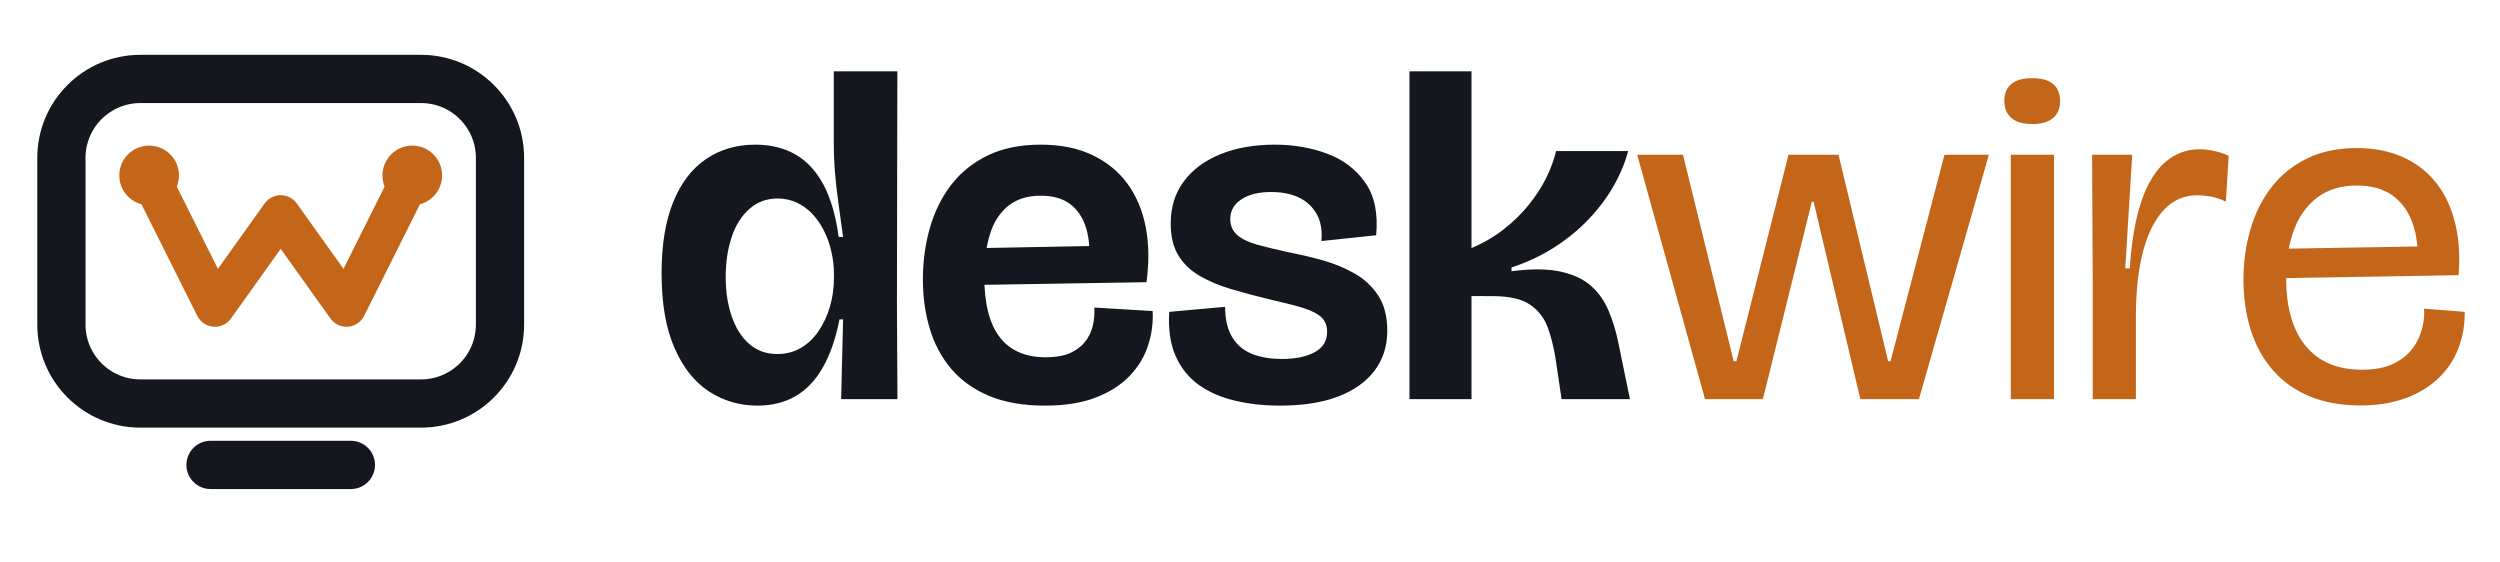
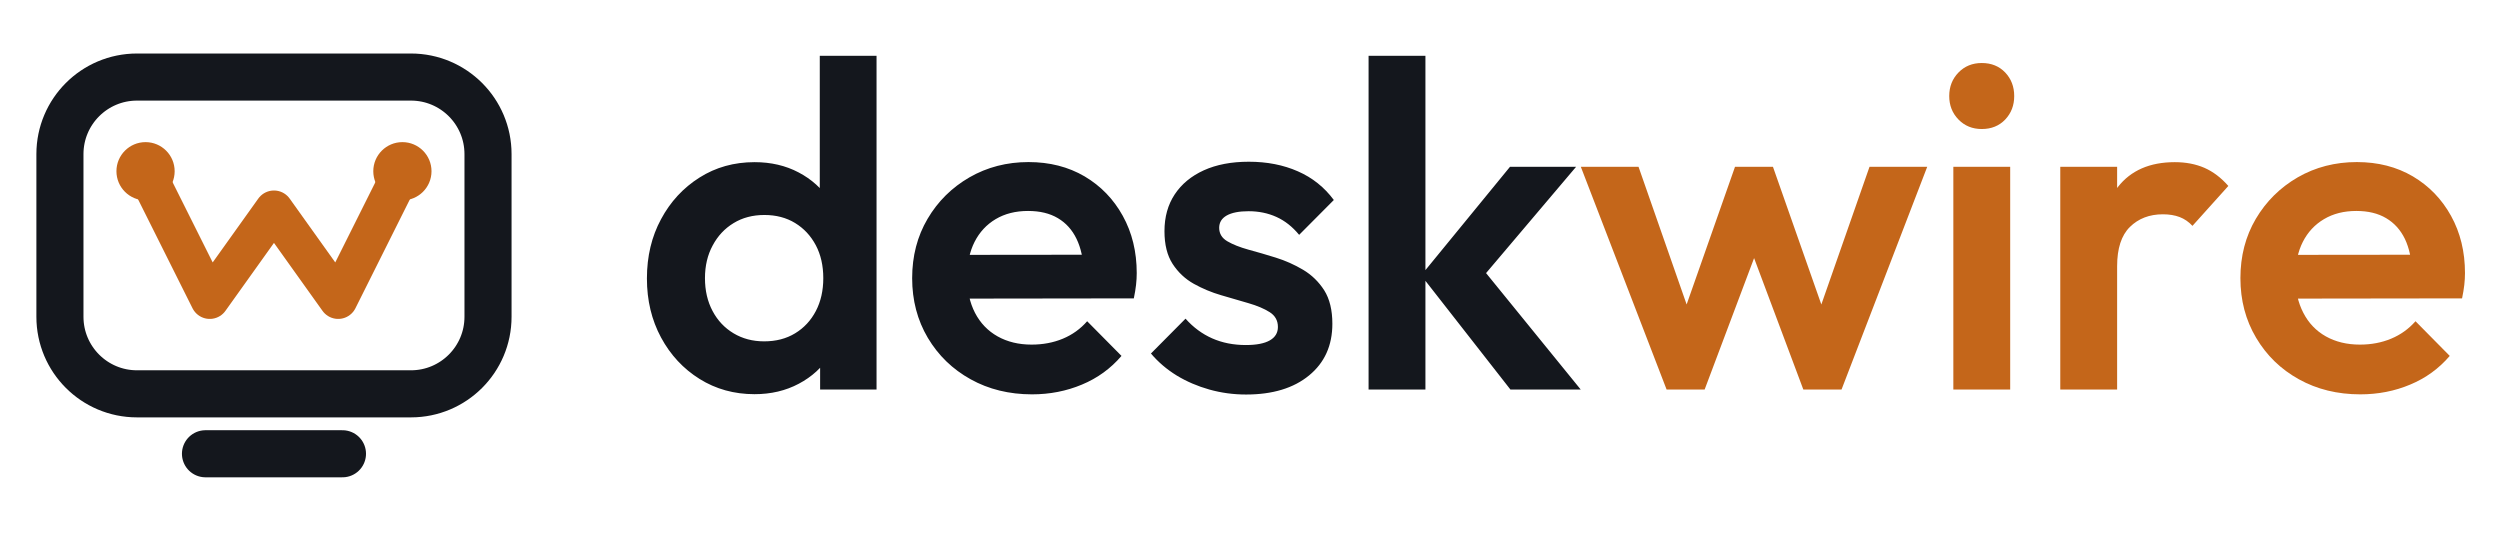
- <svg xmlns="http://www.w3.org/2000/svg" viewBox="0 0 285 64" width="285" height="64" role="img" aria-label="Deskwire">
+ <svg xmlns="http://www.w3.org/2000/svg" viewBox="0 0 292 64" width="292" height="64" role="img" aria-label="Deskwire">
  <rect x="7" y="9" width="50" height="37" rx="9" fill="none" stroke="#14171d" stroke-width="5.5" />
  <path d="M24 53H40" fill="none" stroke="#14171d" stroke-width="5.5" stroke-linecap="round" />
  <path d="M17 20L24.5 35L32 24.5L39.5 35L47 20" fill="none" stroke="#c4661a" stroke-width="4.5" stroke-linecap="round" stroke-linejoin="round" />
  <circle cx="17" cy="20" r="3.4" fill="#c4661a" />
  <circle cx="47" cy="20" r="3.4" fill="#c4661a" />
-   <path d="M86.34 46.24Q83.31 46.24 80.83 44.63Q78.35 43.01 76.89 39.66Q75.42 36.32 75.42 31.15Q75.42 26.28 76.75 23.02Q78.08 19.76 80.49 18.13Q82.91 16.49 86.09 16.49Q88.72 16.49 90.68 17.61Q92.64 18.73 93.88 21.06Q95.12 23.39 95.61 27.01H96.11Q95.81 24.89 95.56 23.01Q95.3 21.14 95.17 19.48Q95.05 17.82 95.05 16.39V8.13H102.3L102.25 34.56L102.31 45.5H95.89L96.11 36.41H95.7Q95.06 39.69 93.81 41.88Q92.56 44.07 90.71 45.15Q88.86 46.24 86.34 46.24ZM88.62 40.36Q90.09 40.36 91.28 39.67Q92.48 38.98 93.31 37.75Q94.15 36.53 94.61 34.96Q95.07 33.4 95.07 31.66V31.27Q95.07 29.93 94.77 28.66Q94.48 27.38 93.93 26.3Q93.38 25.21 92.6 24.38Q91.82 23.56 90.82 23.09Q89.82 22.63 88.65 22.63Q86.77 22.63 85.44 23.81Q84.1 24.98 83.42 27Q82.73 29.02 82.73 31.59Q82.73 34.08 83.42 36.08Q84.11 38.08 85.42 39.22Q86.74 40.36 88.62 40.36Z M119.13 46.24Q115.39 46.24 112.75 45.13Q110.12 44.02 108.44 42.05Q106.77 40.07 105.99 37.46Q105.21 34.86 105.21 31.85Q105.21 28.77 106 26Q106.79 23.23 108.42 21.09Q110.06 18.96 112.6 17.72Q115.14 16.49 118.64 16.49Q122.02 16.49 124.5 17.66Q126.98 18.83 128.53 20.94Q130.07 23.06 130.62 25.92Q131.16 28.77 130.7 32.17L109.7 32.51V28.32L125.24 28.03L124.14 30.46Q124.37 27.9 123.84 26.08Q123.31 24.27 122.03 23.29Q120.76 22.31 118.64 22.31Q116.38 22.31 114.95 23.46Q113.51 24.61 112.86 26.68Q112.21 28.75 112.21 31.52Q112.21 36.17 113.98 38.45Q115.75 40.73 119.23 40.73Q120.86 40.73 121.94 40.27Q123.02 39.8 123.67 39Q124.31 38.2 124.57 37.18Q124.82 36.16 124.75 35.06L131.4 35.46Q131.51 37.44 130.89 39.35Q130.28 41.27 128.82 42.81Q127.37 44.36 124.97 45.3Q122.58 46.24 119.13 46.24Z M145.92 46.24Q143.15 46.24 140.77 45.67Q138.39 45.11 136.65 43.87Q134.92 42.62 134.01 40.56Q133.11 38.49 133.29 35.55L139.66 34.98Q139.67 37.1 140.46 38.42Q141.25 39.74 142.7 40.33Q144.15 40.92 146.15 40.92Q148.43 40.92 149.86 40.16Q151.29 39.39 151.29 37.82Q151.29 36.79 150.65 36.18Q150.01 35.57 148.63 35.13Q147.25 34.7 145.04 34.2Q142.52 33.6 140.39 32.97Q138.26 32.34 136.7 31.41Q135.14 30.48 134.3 29.06Q133.46 27.64 133.46 25.49Q133.46 22.68 134.96 20.67Q136.46 18.66 139.13 17.58Q141.81 16.49 145.33 16.49Q148.54 16.49 151.3 17.52Q154.05 18.54 155.64 20.82Q157.23 23.1 156.88 26.82L150.64 27.48Q150.8 25.62 150.09 24.38Q149.38 23.14 148.06 22.51Q146.74 21.89 144.93 21.89Q142.75 21.89 141.5 22.74Q140.25 23.58 140.25 24.95Q140.25 26.08 141.02 26.77Q141.8 27.46 143.28 27.88Q144.77 28.3 146.91 28.76Q148.77 29.12 150.74 29.66Q152.71 30.21 154.39 31.16Q156.07 32.1 157.11 33.68Q158.15 35.26 158.15 37.71Q158.15 40.3 156.72 42.23Q155.28 44.15 152.56 45.2Q149.84 46.24 145.92 46.24Z M160.68 45.5V8.13H167.75V28.28Q169.81 27.41 171.45 26.12Q173.09 24.84 174.31 23.31Q175.53 21.79 176.3 20.22Q177.06 18.65 177.39 17.22H185.61Q185.07 19.25 183.93 21.24Q182.78 23.24 181.08 25.02Q179.37 26.81 177.16 28.22Q174.95 29.63 172.31 30.49V30.92Q175.7 30.48 177.89 30.96Q180.08 31.44 181.38 32.59Q182.67 33.74 183.37 35.4Q184.08 37.06 184.48 39.02L185.81 45.5H178.02L177.34 40.92Q177.02 38.9 176.43 37.3Q175.83 35.69 174.42 34.73Q173.01 33.77 170.23 33.76L167.75 33.75V45.5Z" fill="#14171d" />
-   <path d="M194.37 45.5 186.64 17.64H191.86L197.64 41.18H197.95L203.89 17.64H209.59L215.25 41.18H215.52L221.67 17.64H226.73L218.76 45.5H212.08L206.75 23H206.55L200.97 45.5Z M229.23 45.5V17.64H234.16V45.5ZM231.68 14.14Q230.1 14.14 229.3 13.45Q228.49 12.76 228.49 11.51Q228.49 10.22 229.31 9.56Q230.13 8.91 231.67 8.91Q233.25 8.91 234.05 9.57Q234.85 10.24 234.85 11.55Q234.85 12.78 234.04 13.46Q233.23 14.14 231.68 14.14Z M238.57 45.5V32.27L238.5 17.64H243.07L242.28 30.6H242.79Q243.11 25.88 244.14 22.88Q245.18 19.89 246.86 18.46Q248.55 17.02 250.72 17.02Q251.52 17.02 252.37 17.2Q253.23 17.38 254.07 17.76L253.75 22.98Q252.88 22.57 252.04 22.41Q251.19 22.26 250.45 22.26Q248.29 22.26 246.73 23.88Q245.16 25.5 244.32 28.62Q243.49 31.73 243.49 36.19V45.5Z M269.1 46.22Q265.81 46.22 263.32 45.19Q260.82 44.15 259.15 42.25Q257.47 40.35 256.62 37.72Q255.76 35.1 255.76 31.87Q255.76 28.8 256.57 26.08Q257.37 23.36 258.98 21.3Q260.59 19.24 263.01 18.06Q265.43 16.88 268.67 16.88Q271.62 16.88 273.9 17.9Q276.18 18.91 277.69 20.8Q279.2 22.69 279.87 25.38Q280.55 28.06 280.28 31.37L258.81 31.73V28.38L276.68 28.08L275.62 30Q275.73 27.34 275 25.35Q274.27 23.36 272.7 22.25Q271.14 21.15 268.67 21.15Q266.02 21.15 264.22 22.48Q262.42 23.81 261.52 26.19Q260.62 28.58 260.62 31.69Q260.62 36.75 262.86 39.45Q265.09 42.15 269.26 42.15Q271.39 42.15 272.79 41.49Q274.2 40.82 275.01 39.75Q275.82 38.68 276.12 37.46Q276.43 36.25 276.34 35.19L280.98 35.55Q281 37.83 280.23 39.78Q279.47 41.72 277.94 43.16Q276.41 44.6 274.19 45.41Q271.96 46.22 269.1 46.22Z" fill="#c4661a" />
+   <path d="M88.13 46.04Q84.56 46.04 81.71 44.26Q78.86 42.48 77.21 39.42Q75.56 36.36 75.56 32.53Q75.56 28.65 77.21 25.6Q78.85 22.54 81.7 20.74Q84.54 18.94 88.13 18.94Q91.01 18.94 93.28 20.14Q95.55 21.33 96.92 23.43Q98.29 25.52 98.34 28.18V36.72Q98.29 39.38 96.94 41.49Q95.59 43.61 93.3 44.82Q91.01 46.04 88.13 46.04ZM89.25 39.87Q91.33 39.87 92.87 38.93Q94.42 37.99 95.29 36.33Q96.16 34.67 96.16 32.49Q96.16 30.3 95.29 28.65Q94.41 26.99 92.87 26.05Q91.33 25.11 89.28 25.11Q87.23 25.11 85.68 26.06Q84.13 27 83.24 28.67Q82.34 30.33 82.34 32.49Q82.34 34.66 83.23 36.33Q84.11 37.99 85.68 38.93Q87.25 39.87 89.25 39.87ZM102.38 45.5H95.79V38.51L96.88 32.17L95.75 25.88V6.52H102.38Z M120.54 46.06Q116.54 46.06 113.37 44.3Q110.21 42.55 108.37 39.46Q106.54 36.37 106.54 32.49Q106.54 28.62 108.34 25.56Q110.14 22.5 113.24 20.71Q116.34 18.93 120.13 18.93Q123.83 18.93 126.68 20.6Q129.52 22.28 131.14 25.21Q132.77 28.15 132.77 31.9Q132.77 32.57 132.69 33.28Q132.61 33.98 132.43 34.85L110.75 34.88V29.77L129.22 29.75L126.6 31.83Q126.51 29.49 125.74 27.9Q124.98 26.32 123.56 25.48Q122.15 24.64 120.08 24.64Q117.9 24.64 116.3 25.59Q114.7 26.54 113.83 28.25Q112.96 29.97 112.96 32.36Q112.96 34.76 113.88 36.54Q114.81 38.33 116.52 39.29Q118.23 40.25 120.49 40.25Q122.48 40.25 124.14 39.56Q125.8 38.87 126.98 37.52L130.99 41.57Q129.09 43.79 126.37 44.92Q123.65 46.06 120.54 46.06Z M145.54 46.08Q143.33 46.08 141.26 45.5Q139.19 44.92 137.44 43.86Q135.7 42.79 134.43 41.29L138.47 37.22Q139.82 38.74 141.58 39.52Q143.34 40.3 145.52 40.3Q147.36 40.3 148.31 39.76Q149.26 39.22 149.26 38.19Q149.26 37.07 148.3 36.46Q147.34 35.85 145.82 35.41Q144.31 34.97 142.63 34.48Q140.95 33.99 139.44 33.15Q137.92 32.3 136.96 30.82Q136.01 29.35 136.01 27Q136.01 24.51 137.21 22.7Q138.41 20.89 140.61 19.89Q142.82 18.89 145.86 18.89Q149.05 18.89 151.59 20.01Q154.13 21.12 155.79 23.36L151.74 27.43Q150.57 26.01 149.09 25.34Q147.61 24.67 145.84 24.67Q144.17 24.67 143.28 25.17Q142.4 25.67 142.4 26.61Q142.4 27.62 143.35 28.18Q144.31 28.74 145.82 29.16Q147.34 29.57 149.01 30.09Q150.68 30.61 152.2 31.51Q153.71 32.41 154.67 33.91Q155.62 35.42 155.62 37.82Q155.62 41.62 152.9 43.85Q150.19 46.08 145.54 46.08Z M176.42 45.5 165.99 32.16 176.37 19.48H184.09L172.02 33.73L172.29 30.32L184.63 45.5ZM159.85 45.5V6.52H166.49V45.5Z" fill="#14171d" />
+   <path d="M194.66 45.5 184.64 19.48H191.38L197.99 38.4L195.98 38.46L202.65 19.48H207.08L213.75 38.46L211.74 38.4L218.36 19.48H225.1L215.09 45.5H210.63L203.89 27.51H205.87L199.1 45.5Z M228.15 45.5V19.48H234.79V45.5ZM231.47 15.07Q229.83 15.07 228.75 13.96Q227.67 12.85 227.67 11.22Q227.67 9.58 228.75 8.47Q229.83 7.36 231.47 7.36Q233.15 7.36 234.21 8.47Q235.26 9.58 235.26 11.22Q235.26 12.85 234.21 13.96Q233.15 15.07 231.47 15.07Z M240.64 45.5V19.48H247.28V45.5ZM247.28 31.09 244.79 29.56Q245.1 24.74 247.37 21.84Q249.64 18.94 254.02 18.94Q255.94 18.94 257.47 19.6Q259 20.27 260.27 21.72L256.08 26.38Q255.42 25.67 254.58 25.35Q253.73 25.03 252.63 25.03Q250.27 25.03 248.77 26.51Q247.28 27.98 247.28 31.09Z M275.68 46.06Q271.68 46.06 268.51 44.3Q265.35 42.55 263.52 39.46Q261.68 36.37 261.68 32.49Q261.68 28.62 263.48 25.56Q265.29 22.5 268.38 20.71Q271.48 18.93 275.28 18.93Q278.98 18.93 281.82 20.6Q284.66 22.28 286.28 25.21Q287.91 28.15 287.91 31.9Q287.91 32.57 287.83 33.28Q287.75 33.98 287.57 34.85L265.89 34.88V29.77L284.36 29.75L281.74 31.83Q281.65 29.49 280.89 27.9Q280.12 26.32 278.7 25.48Q277.29 24.64 275.22 24.64Q273.05 24.64 271.45 25.59Q269.84 26.54 268.97 28.25Q268.1 29.97 268.1 32.36Q268.1 34.76 269.03 36.54Q269.95 38.33 271.66 39.29Q273.37 40.25 275.64 40.25Q277.62 40.25 279.28 39.56Q280.94 38.87 282.13 37.52L286.13 41.57Q284.23 43.79 281.51 44.92Q278.8 46.06 275.68 46.06Z" fill="#c4661a" />
</svg>
